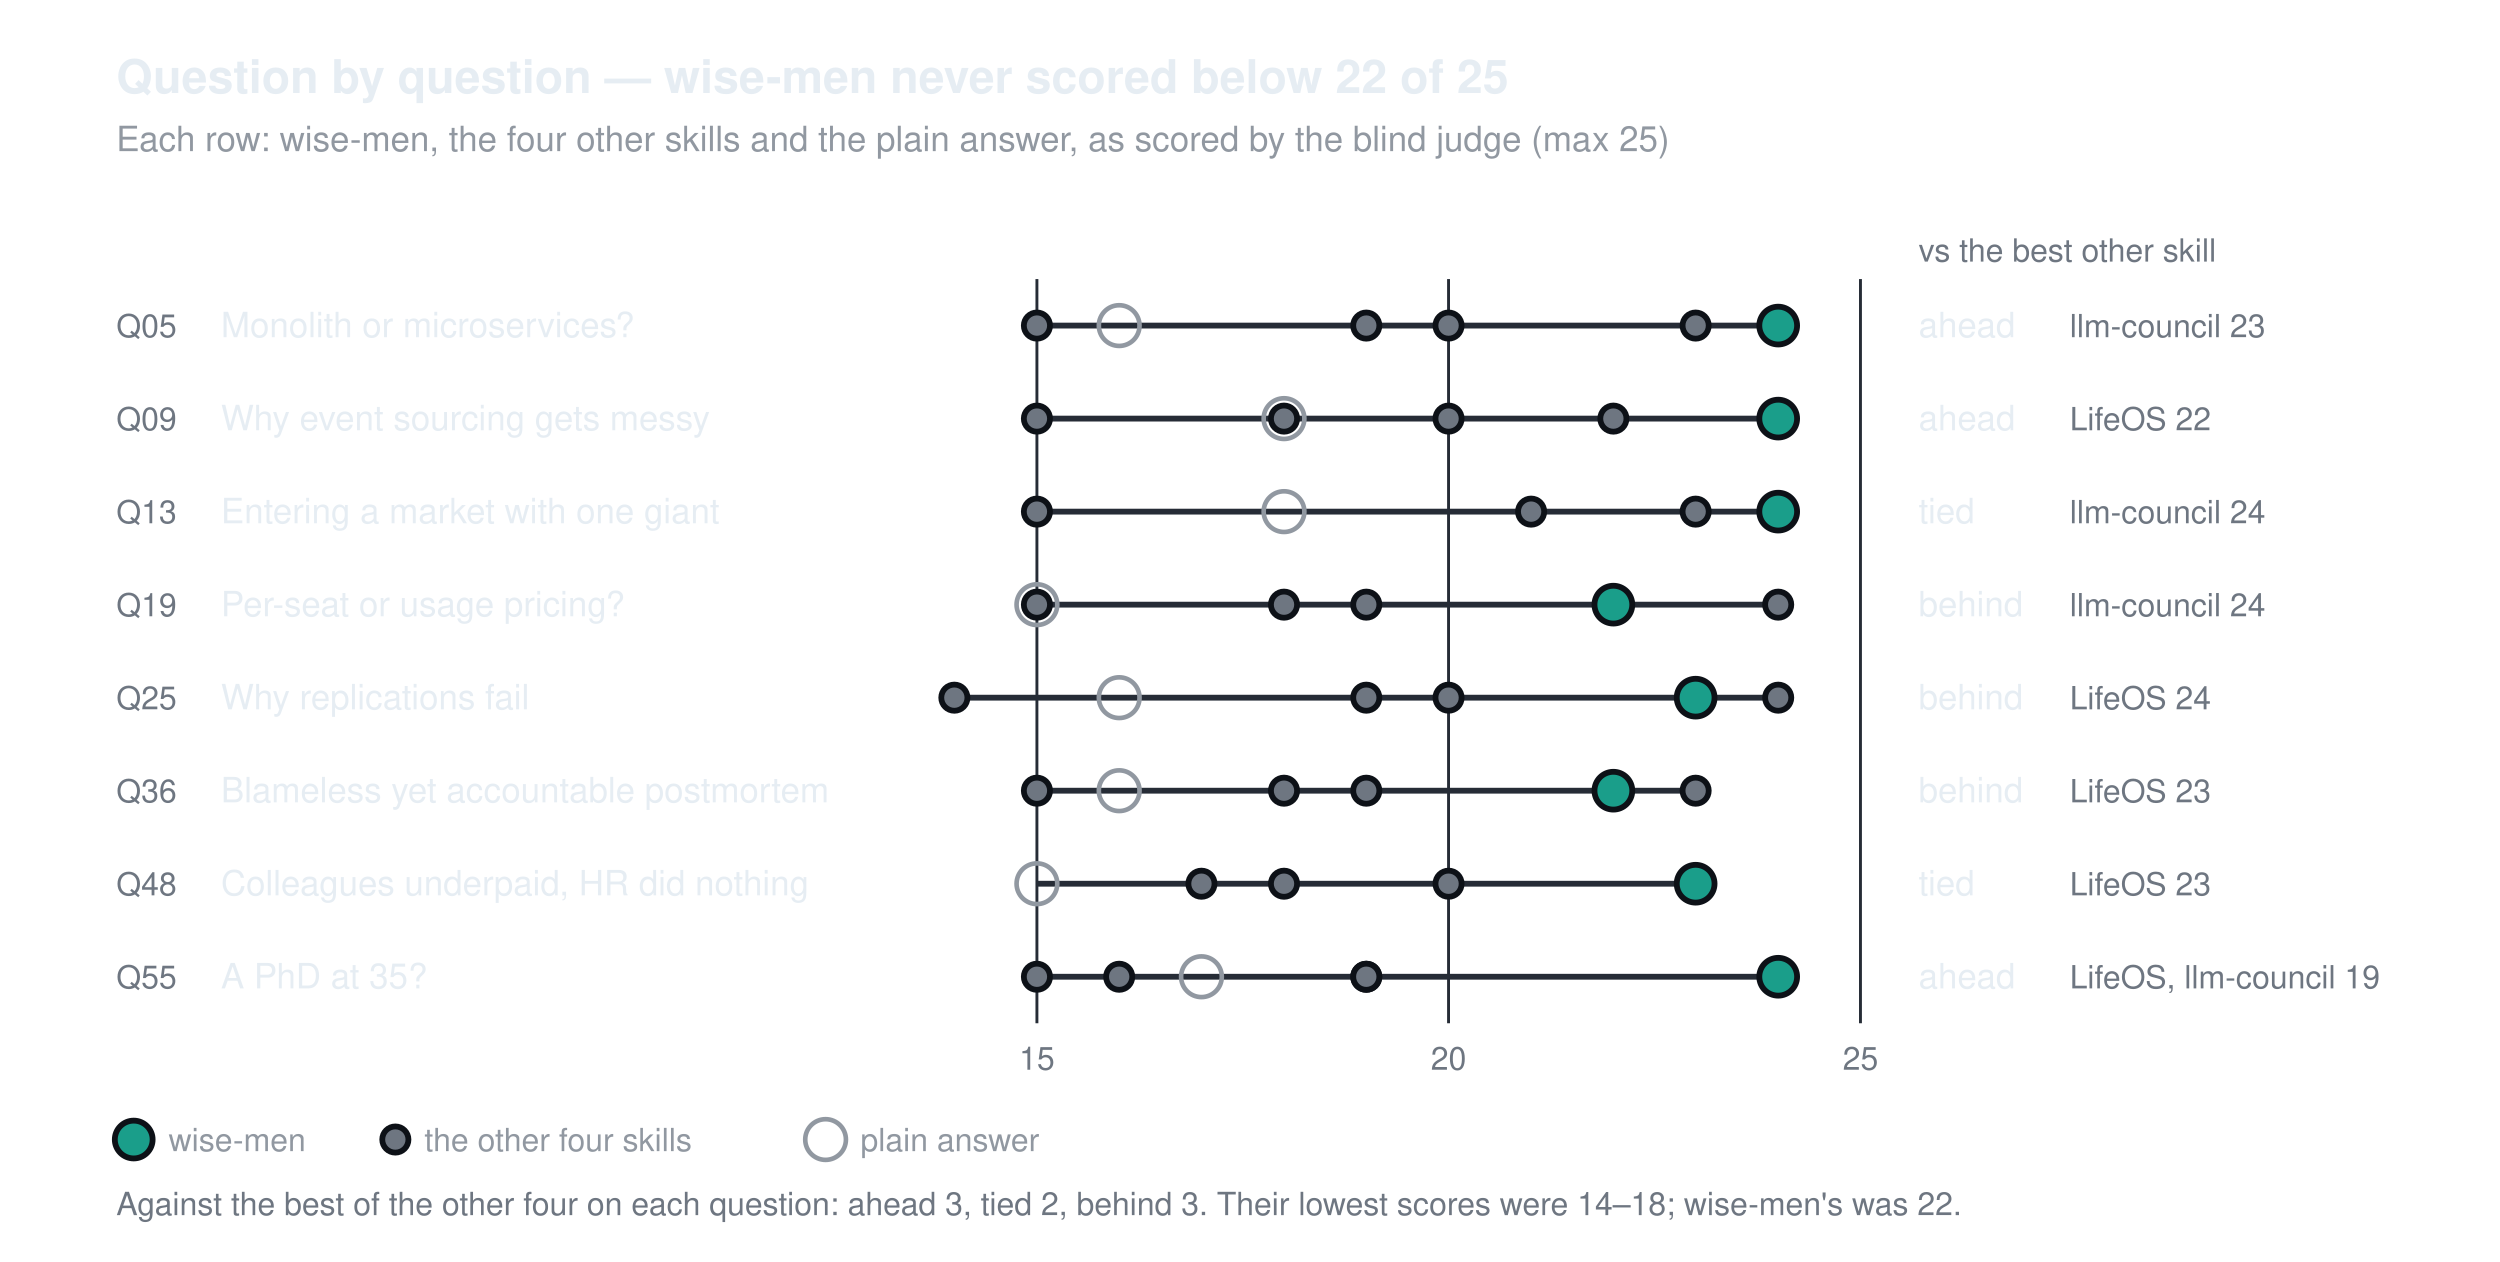
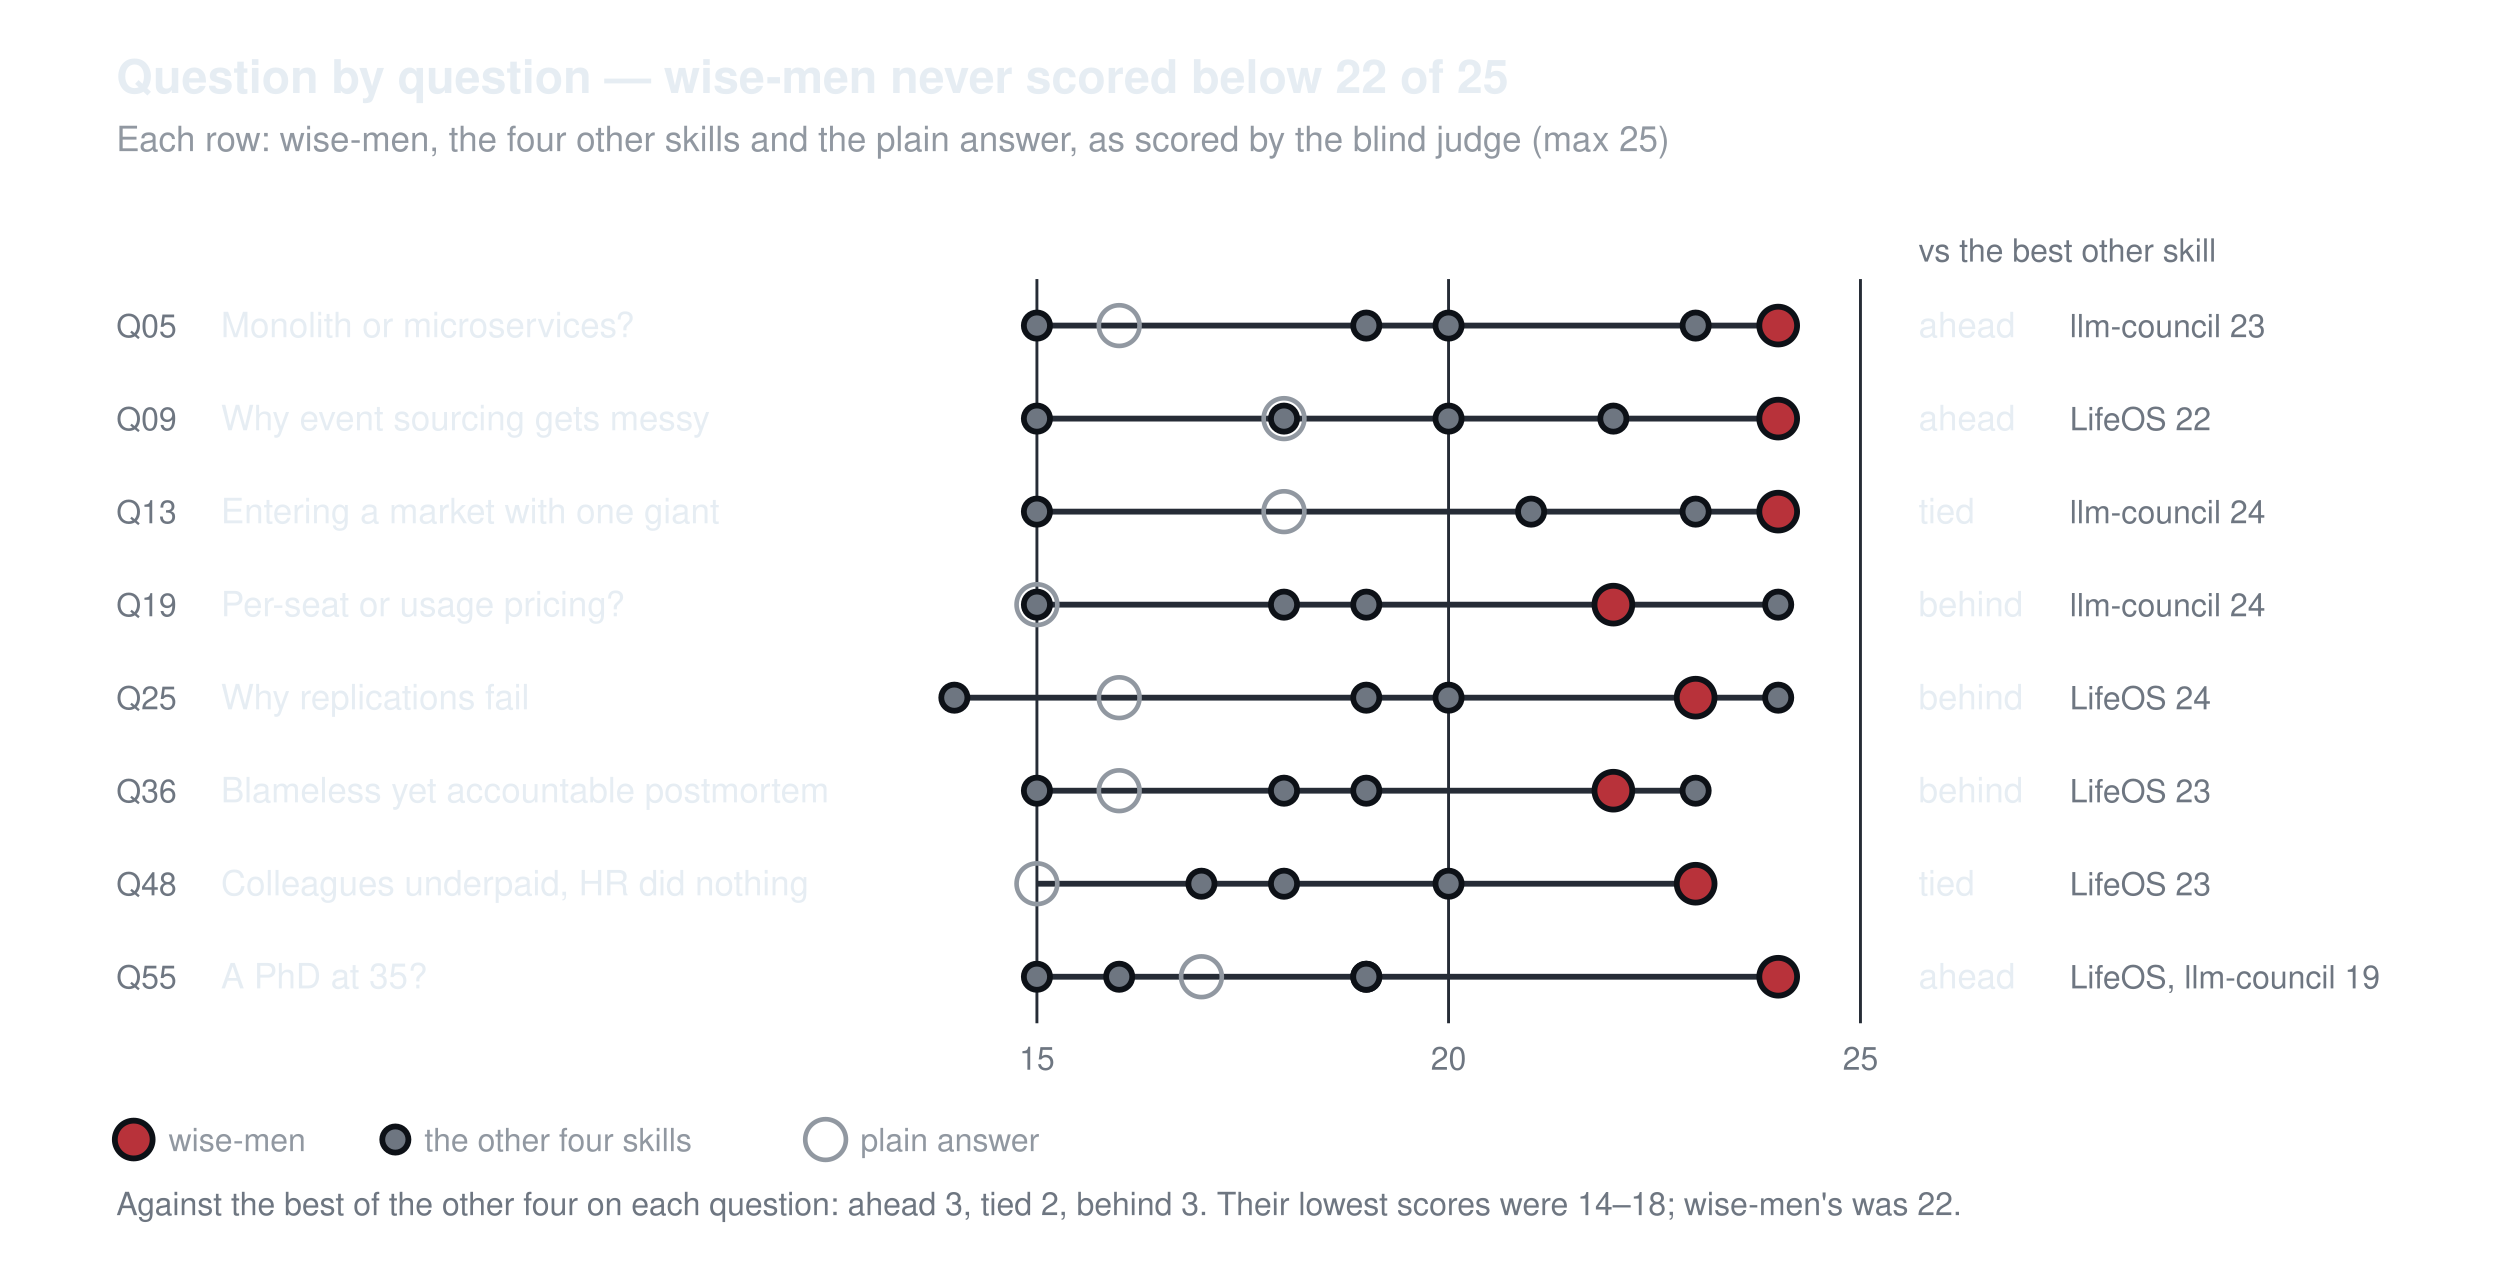
<svg xmlns="http://www.w3.org/2000/svg" viewBox="0 0 860 434" width="860" font-family="-apple-system, BlinkMacSystemFont, 'Segoe UI', Helvetica, Arial, sans-serif">
  <text x="40" y="32" font-size="16" font-weight="600" fill="#e6edf3" text-anchor="start">Question by question — wise-men never scored below 22 of 25</text>
  <text x="40" y="52" font-size="12" font-weight="400" fill="#9198a1" text-anchor="start">Each row: wise-men, the four other skills and the plain answer, as scored by the blind judge (max 25)</text>
  <text x="660" y="90" font-size="11" font-weight="400" fill="#6e7681" text-anchor="start">vs the best other skill</text>
  <line x1="356.7" y1="96" x2="356.7" y2="352" stroke="#262c36" stroke-width="1" />
  <text x="356.7" y="368" font-size="11" font-weight="400" fill="#6e7681" text-anchor="middle">15</text>
  <line x1="498.3" y1="96" x2="498.3" y2="352" stroke="#262c36" stroke-width="1" />
  <text x="498.3" y="368" font-size="11" font-weight="400" fill="#6e7681" text-anchor="middle">20</text>
  <line x1="640" y1="96" x2="640" y2="352" stroke="#262c36" stroke-width="1" />
  <text x="640" y="368" font-size="11" font-weight="400" fill="#6e7681" text-anchor="middle">25</text>
  <text x="40" y="116" font-size="11" font-weight="400" fill="#6e7681" text-anchor="start">Q05</text>
  <text x="76" y="116" font-size="12" font-weight="400" fill="#e6edf3" text-anchor="start">Monolith or microservices?</text>
  <line x1="356.7" y1="112" x2="611.7" y2="112" stroke="#262c36" stroke-width="2" />
  <circle cx="385" cy="112" r="7" fill="none" stroke="#9198a1" stroke-width="1.6" />
  <circle cx="498.3" cy="112" r="4.5" fill="#6e7681" stroke="#0d1117" stroke-width="2" />
  <circle cx="356.7" cy="112" r="4.5" fill="#6e7681" stroke="#0d1117" stroke-width="2" />
  <circle cx="470" cy="112" r="4.5" fill="#6e7681" stroke="#0d1117" stroke-width="2" />
  <circle cx="583.3" cy="112" r="4.5" fill="#6e7681" stroke="#0d1117" stroke-width="2" />
-   <circle cx="611.7" cy="112" r="6.5" fill="#1a9e8a" stroke="#0d1117" stroke-width="2" />
+   <circle cx="611.7" cy="112" r="6.5" fill="#b8323a" stroke="#0d1117" stroke-width="2" />
  <text x="660" y="116" font-size="12" font-weight="400" fill="#e6edf3" text-anchor="start">ahead</text>
  <text x="712" y="116" font-size="11" font-weight="400" fill="#6e7681" text-anchor="start">llm-council 23</text>
  <text x="40" y="148" font-size="11" font-weight="400" fill="#6e7681" text-anchor="start">Q09</text>
  <text x="76" y="148" font-size="12" font-weight="400" fill="#e6edf3" text-anchor="start">Why event sourcing gets messy</text>
  <line x1="356.7" y1="144" x2="611.7" y2="144" stroke="#262c36" stroke-width="2" />
  <circle cx="441.7" cy="144" r="7" fill="none" stroke="#9198a1" stroke-width="1.6" />
  <circle cx="441.7" cy="144" r="4.5" fill="#6e7681" stroke="#0d1117" stroke-width="2" />
  <circle cx="356.7" cy="144" r="4.5" fill="#6e7681" stroke="#0d1117" stroke-width="2" />
  <circle cx="555" cy="144" r="4.5" fill="#6e7681" stroke="#0d1117" stroke-width="2" />
  <circle cx="498.3" cy="144" r="4.5" fill="#6e7681" stroke="#0d1117" stroke-width="2" />
-   <circle cx="611.7" cy="144" r="6.5" fill="#1a9e8a" stroke="#0d1117" stroke-width="2" />
+   <circle cx="611.7" cy="144" r="6.5" fill="#b8323a" stroke="#0d1117" stroke-width="2" />
  <text x="660" y="148" font-size="12" font-weight="400" fill="#e6edf3" text-anchor="start">ahead</text>
  <text x="712" y="148" font-size="11" font-weight="400" fill="#6e7681" text-anchor="start">LifeOS 22</text>
  <text x="40" y="180" font-size="11" font-weight="400" fill="#6e7681" text-anchor="start">Q13</text>
  <text x="76" y="180" font-size="12" font-weight="400" fill="#e6edf3" text-anchor="start">Entering a market with one giant</text>
  <line x1="356.7" y1="176" x2="611.7" y2="176" stroke="#262c36" stroke-width="2" />
  <circle cx="441.7" cy="176" r="7" fill="none" stroke="#9198a1" stroke-width="1.6" />
  <circle cx="526.7" cy="176" r="4.5" fill="#6e7681" stroke="#0d1117" stroke-width="2" />
  <circle cx="356.7" cy="176" r="4.5" fill="#6e7681" stroke="#0d1117" stroke-width="2" />
  <circle cx="583.3" cy="176" r="4.5" fill="#6e7681" stroke="#0d1117" stroke-width="2" />
  <circle cx="611.7" cy="176" r="4.5" fill="#6e7681" stroke="#0d1117" stroke-width="2" />
-   <circle cx="611.7" cy="176" r="6.5" fill="#1a9e8a" stroke="#0d1117" stroke-width="2" />
+   <circle cx="611.7" cy="176" r="6.5" fill="#b8323a" stroke="#0d1117" stroke-width="2" />
  <text x="660" y="180" font-size="12" font-weight="400" fill="#e6edf3" text-anchor="start">tied</text>
  <text x="712" y="180" font-size="11" font-weight="400" fill="#6e7681" text-anchor="start">llm-council 24</text>
  <text x="40" y="212" font-size="11" font-weight="400" fill="#6e7681" text-anchor="start">Q19</text>
  <text x="76" y="212" font-size="12" font-weight="400" fill="#e6edf3" text-anchor="start">Per-seat or usage pricing?</text>
  <line x1="356.7" y1="208" x2="611.7" y2="208" stroke="#262c36" stroke-width="2" />
  <circle cx="356.7" cy="208" r="7" fill="none" stroke="#9198a1" stroke-width="1.6" />
  <circle cx="356.7" cy="208" r="4.5" fill="#6e7681" stroke="#0d1117" stroke-width="2" />
  <circle cx="470" cy="208" r="4.5" fill="#6e7681" stroke="#0d1117" stroke-width="2" />
  <circle cx="441.7" cy="208" r="4.5" fill="#6e7681" stroke="#0d1117" stroke-width="2" />
  <circle cx="611.7" cy="208" r="4.5" fill="#6e7681" stroke="#0d1117" stroke-width="2" />
-   <circle cx="555" cy="208" r="6.5" fill="#1a9e8a" stroke="#0d1117" stroke-width="2" />
+   <circle cx="555" cy="208" r="6.5" fill="#b8323a" stroke="#0d1117" stroke-width="2" />
  <text x="660" y="212" font-size="12" font-weight="400" fill="#e6edf3" text-anchor="start">behind</text>
  <text x="712" y="212" font-size="11" font-weight="400" fill="#6e7681" text-anchor="start">llm-council 24</text>
  <text x="40" y="244" font-size="11" font-weight="400" fill="#6e7681" text-anchor="start">Q25</text>
  <text x="76" y="244" font-size="12" font-weight="400" fill="#e6edf3" text-anchor="start">Why replications fail</text>
  <line x1="328.3" y1="240" x2="611.7" y2="240" stroke="#262c36" stroke-width="2" />
  <circle cx="385" cy="240" r="7" fill="none" stroke="#9198a1" stroke-width="1.6" />
  <circle cx="470" cy="240" r="4.5" fill="#6e7681" stroke="#0d1117" stroke-width="2" />
  <circle cx="328.3" cy="240" r="4.5" fill="#6e7681" stroke="#0d1117" stroke-width="2" />
  <circle cx="611.7" cy="240" r="4.5" fill="#6e7681" stroke="#0d1117" stroke-width="2" />
  <circle cx="498.3" cy="240" r="4.5" fill="#6e7681" stroke="#0d1117" stroke-width="2" />
-   <circle cx="583.3" cy="240" r="6.5" fill="#1a9e8a" stroke="#0d1117" stroke-width="2" />
+   <circle cx="583.3" cy="240" r="6.5" fill="#b8323a" stroke="#0d1117" stroke-width="2" />
  <text x="660" y="244" font-size="12" font-weight="400" fill="#e6edf3" text-anchor="start">behind</text>
  <text x="712" y="244" font-size="11" font-weight="400" fill="#6e7681" text-anchor="start">LifeOS 24</text>
  <text x="40" y="276" font-size="11" font-weight="400" fill="#6e7681" text-anchor="start">Q36</text>
  <text x="76" y="276" font-size="12" font-weight="400" fill="#e6edf3" text-anchor="start">Blameless yet accountable postmortem</text>
  <line x1="356.7" y1="272" x2="583.3" y2="272" stroke="#262c36" stroke-width="2" />
  <circle cx="385" cy="272" r="7" fill="none" stroke="#9198a1" stroke-width="1.6" />
  <circle cx="356.7" cy="272" r="4.5" fill="#6e7681" stroke="#0d1117" stroke-width="2" />
  <circle cx="470" cy="272" r="4.5" fill="#6e7681" stroke="#0d1117" stroke-width="2" />
  <circle cx="583.3" cy="272" r="4.5" fill="#6e7681" stroke="#0d1117" stroke-width="2" />
  <circle cx="441.7" cy="272" r="4.5" fill="#6e7681" stroke="#0d1117" stroke-width="2" />
-   <circle cx="555" cy="272" r="6.5" fill="#1a9e8a" stroke="#0d1117" stroke-width="2" />
+   <circle cx="555" cy="272" r="6.5" fill="#b8323a" stroke="#0d1117" stroke-width="2" />
  <text x="660" y="276" font-size="12" font-weight="400" fill="#e6edf3" text-anchor="start">behind</text>
  <text x="712" y="276" font-size="11" font-weight="400" fill="#6e7681" text-anchor="start">LifeOS 23</text>
  <text x="40" y="308" font-size="11" font-weight="400" fill="#6e7681" text-anchor="start">Q48</text>
  <text x="76" y="308" font-size="12" font-weight="400" fill="#e6edf3" text-anchor="start">Colleagues underpaid, HR did nothing</text>
  <line x1="356.7" y1="304" x2="583.3" y2="304" stroke="#262c36" stroke-width="2" />
  <circle cx="356.7" cy="304" r="7" fill="none" stroke="#9198a1" stroke-width="1.6" />
  <circle cx="498.3" cy="304" r="4.5" fill="#6e7681" stroke="#0d1117" stroke-width="2" />
  <circle cx="413.3" cy="304" r="4.5" fill="#6e7681" stroke="#0d1117" stroke-width="2" />
  <circle cx="583.3" cy="304" r="4.5" fill="#6e7681" stroke="#0d1117" stroke-width="2" />
  <circle cx="441.7" cy="304" r="4.5" fill="#6e7681" stroke="#0d1117" stroke-width="2" />
-   <circle cx="583.3" cy="304" r="6.5" fill="#1a9e8a" stroke="#0d1117" stroke-width="2" />
+   <circle cx="583.3" cy="304" r="6.5" fill="#b8323a" stroke="#0d1117" stroke-width="2" />
  <text x="660" y="308" font-size="12" font-weight="400" fill="#e6edf3" text-anchor="start">tied</text>
  <text x="712" y="308" font-size="11" font-weight="400" fill="#6e7681" text-anchor="start">LifeOS 23</text>
  <text x="40" y="340" font-size="11" font-weight="400" fill="#6e7681" text-anchor="start">Q55</text>
  <text x="76" y="340" font-size="12" font-weight="400" fill="#e6edf3" text-anchor="start">A PhD at 35?</text>
  <line x1="356.7" y1="336" x2="611.7" y2="336" stroke="#262c36" stroke-width="2" />
  <circle cx="413.3" cy="336" r="7" fill="none" stroke="#9198a1" stroke-width="1.6" />
  <circle cx="356.7" cy="336" r="4.5" fill="#6e7681" stroke="#0d1117" stroke-width="2" />
  <circle cx="385" cy="336" r="4.5" fill="#6e7681" stroke="#0d1117" stroke-width="2" />
  <circle cx="470" cy="336" r="4.5" fill="#6e7681" stroke="#0d1117" stroke-width="2" />
  <circle cx="470" cy="336" r="4.5" fill="#6e7681" stroke="#0d1117" stroke-width="2" />
-   <circle cx="611.7" cy="336" r="6.5" fill="#1a9e8a" stroke="#0d1117" stroke-width="2" />
+   <circle cx="611.7" cy="336" r="6.5" fill="#b8323a" stroke="#0d1117" stroke-width="2" />
  <text x="660" y="340" font-size="12" font-weight="400" fill="#e6edf3" text-anchor="start">ahead</text>
  <text x="712" y="340" font-size="11" font-weight="400" fill="#6e7681" text-anchor="start">LifeOS, llm-council 19</text>
-   <circle cx="46" cy="392" r="6.5" fill="#1a9e8a" stroke="#0d1117" stroke-width="2" />
+   <circle cx="46" cy="392" r="6.5" fill="#b8323a" stroke="#0d1117" stroke-width="2" />
  <text x="58" y="396" font-size="11" font-weight="400" fill="#9198a1" text-anchor="start">wise-men</text>
  <circle cx="136" cy="392" r="4.5" fill="#6e7681" stroke="#0d1117" stroke-width="2" />
  <text x="146" y="396" font-size="11" font-weight="400" fill="#9198a1" text-anchor="start">the other four skills</text>
  <circle cx="284" cy="392" r="7" fill="none" stroke="#9198a1" stroke-width="1.6" />
  <text x="296" y="396" font-size="11" font-weight="400" fill="#9198a1" text-anchor="start">plain answer</text>
  <text x="40" y="418" font-size="11" font-weight="400" fill="#6e7681" text-anchor="start">Against the best of the other four on each question: ahead 3, tied 2, behind 3. Their lowest scores were 14–18; wise-men's was 22.</text>
</svg>
